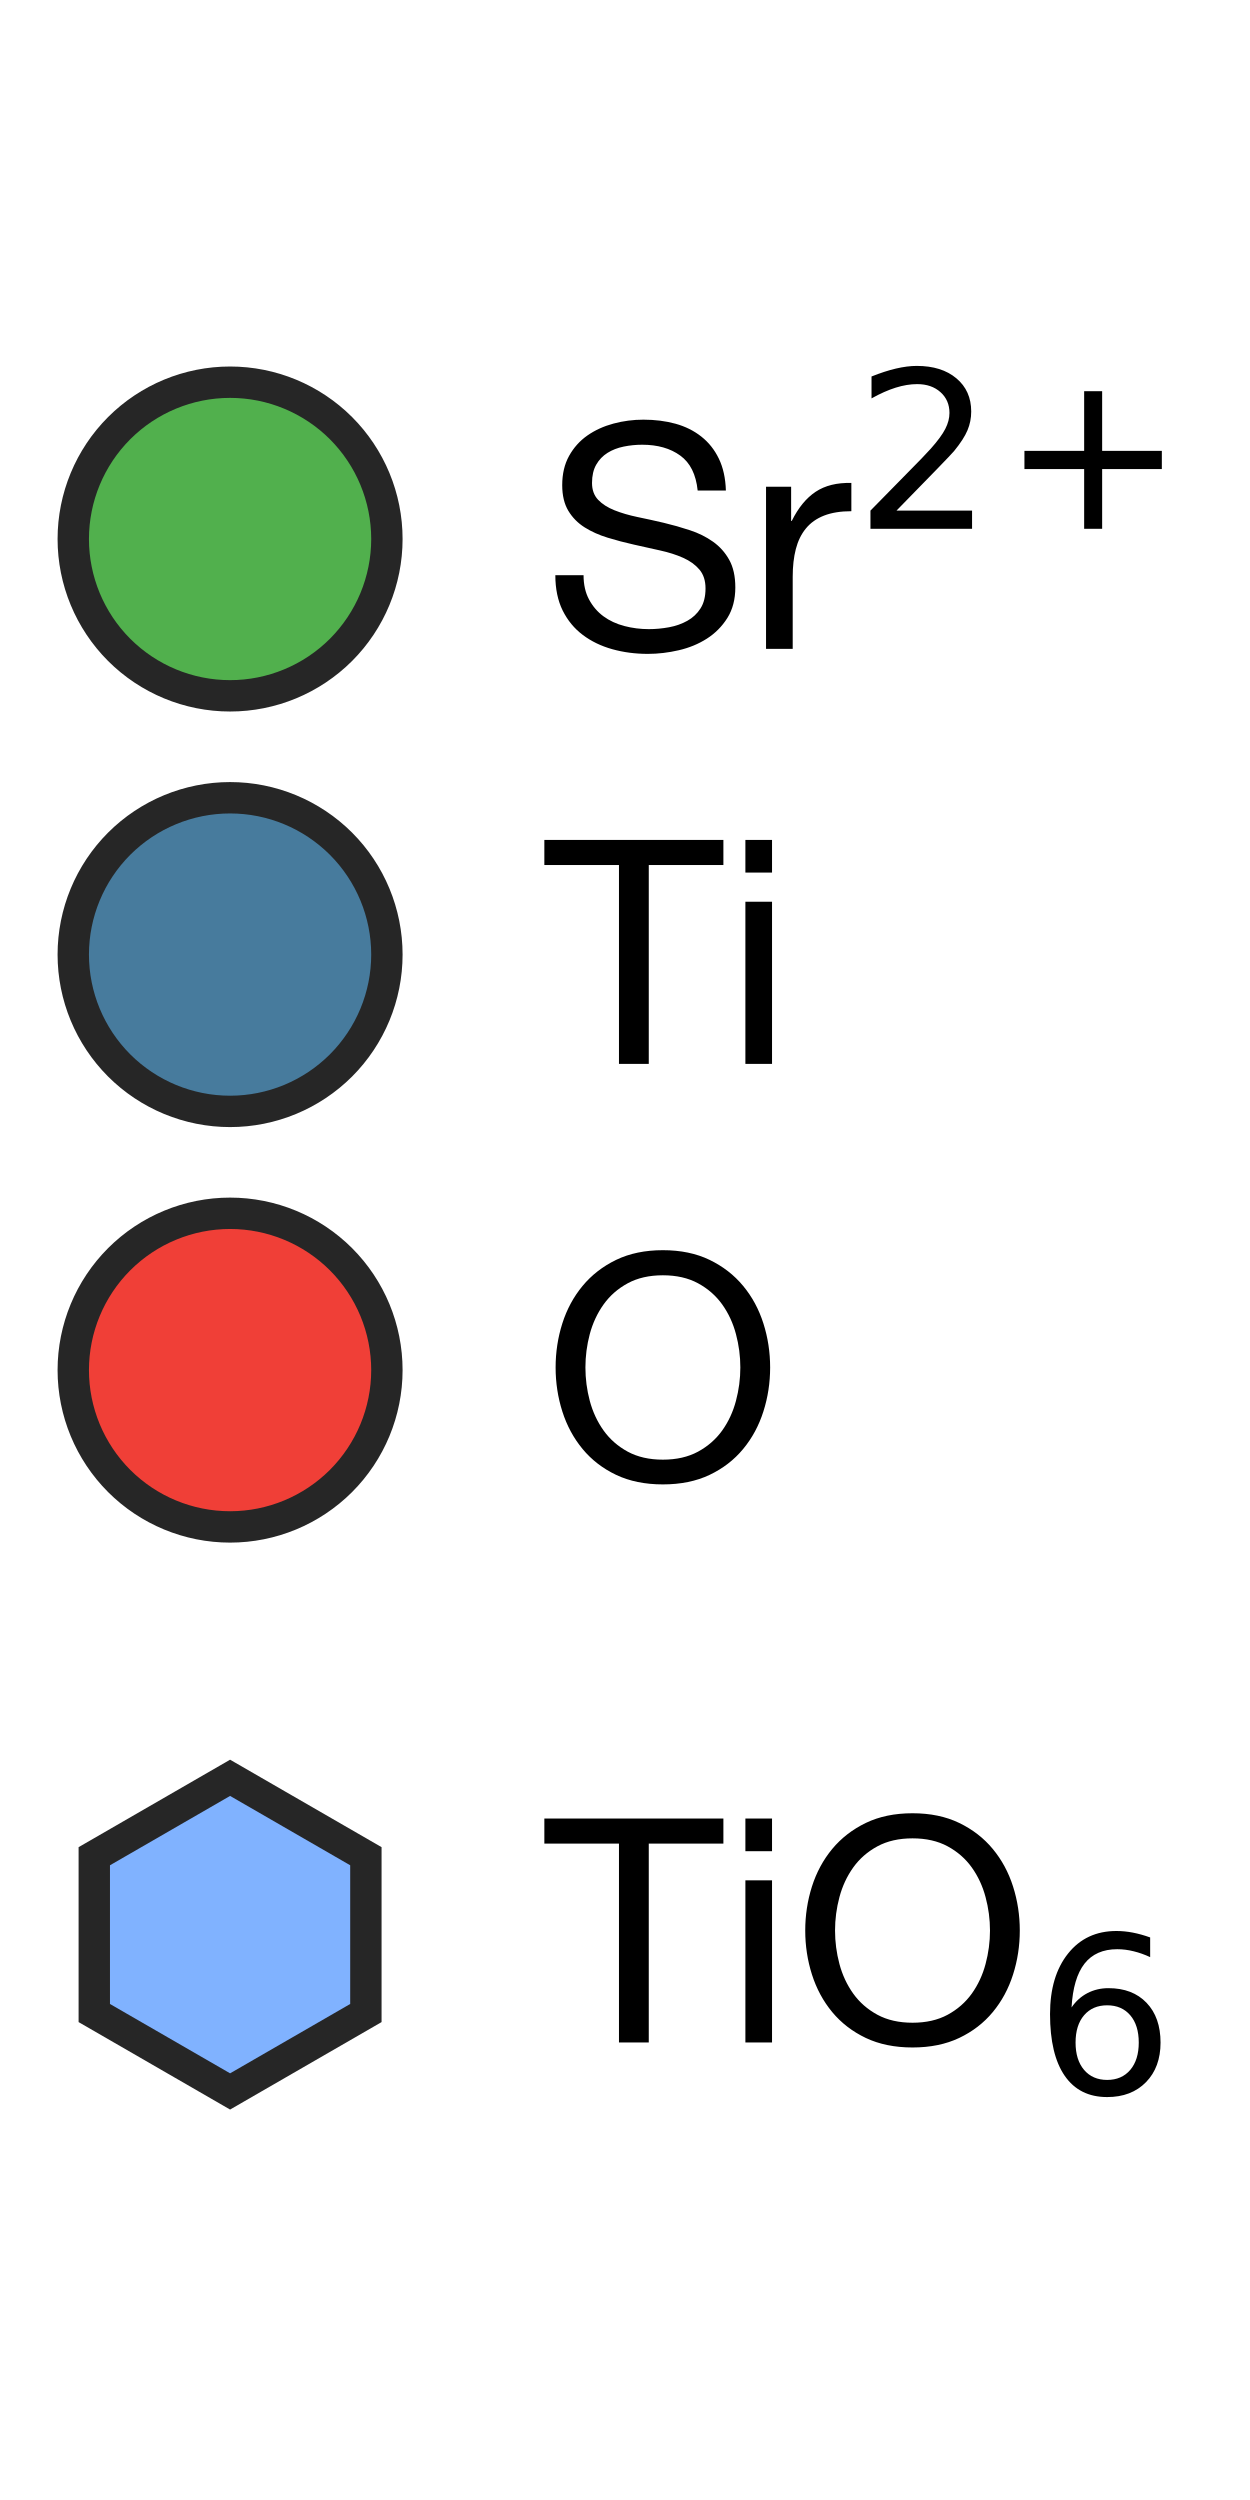
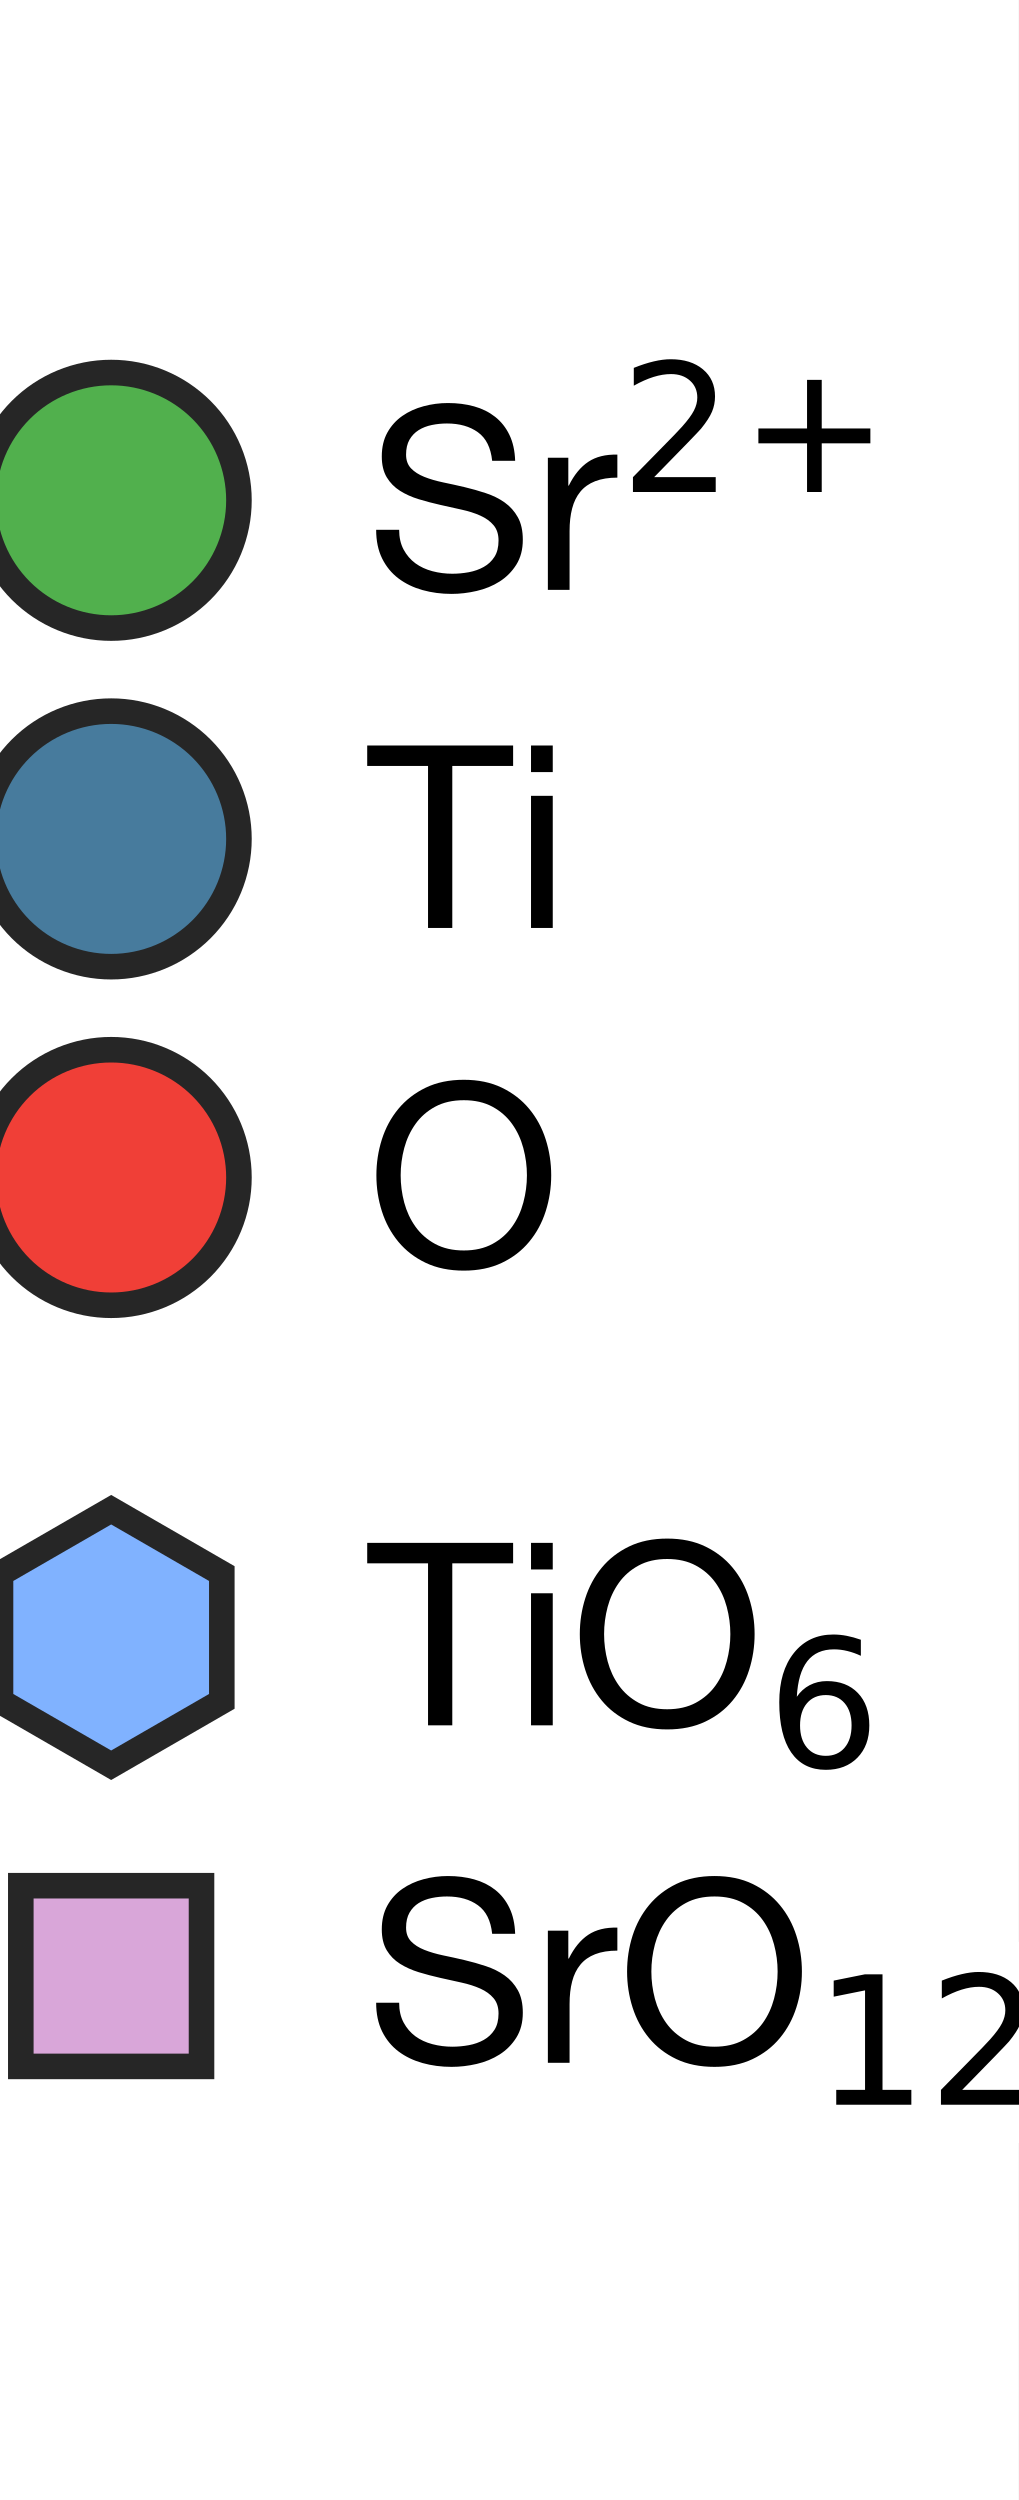
- <svg xmlns="http://www.w3.org/2000/svg" xmlns:xlink="http://www.w3.org/1999/xlink" width="39.6pt" height="79.2pt" viewBox="0 0 39.6 79.2" version="1.1">
+ <svg xmlns="http://www.w3.org/2000/svg" xmlns:xlink="http://www.w3.org/1999/xlink" width="39.6pt" height="97.2pt" viewBox="0 0 39.6 97.2" version="1.1">
  <defs>
    <style type="text/css">*{stroke-linejoin: round; stroke-linecap: butt}</style>
  </defs>
  <g id="figure_1">
    <g id="patch_1">
-       <path d="M 0 79.2  L 39.6 79.2  L 39.6 0  L 0 0  z " style="fill: #ffffff" />
+       <path d="M 0 97.2  L 39.6 97.2  L 39.6 0  L 0 0  z " style="fill: #ffffff" />
    </g>
    <g id="axes_1">
      <g id="line2d_1">
        <defs>
-           <path id="m81057613d3" d="M 0 4.968  C 1.317 4.968 2.581 4.444 3.513 3.513  C 4.444 2.581 4.968 1.317 4.968 0  C 4.968 -1.317 4.444 -2.581 3.513 -3.513  C 2.581 -4.444 1.317 -4.968 0 -4.968  C -1.317 -4.968 -2.581 -4.444 -3.513 -3.513  C -4.444 -2.581 -4.968 -1.317 -4.968 0  C -4.968 1.317 -4.444 2.581 -3.513 3.513  C -2.581 4.444 -1.317 4.968 0 4.968  z " style="stroke: #262626; stroke-width: 0.994" />
+           <path id="m74c75279e4" d="M 0 4.968  C 1.317 4.968 2.581 4.444 3.513 3.513  C 4.444 2.581 4.968 1.317 4.968 0  C 4.968 -1.317 4.444 -2.581 3.513 -3.513  C 2.581 -4.444 1.317 -4.968 0 -4.968  C -1.317 -4.968 -2.581 -4.444 -3.513 -3.513  C -4.444 -2.581 -4.968 -1.317 -4.968 0  C -4.968 1.317 -4.444 2.581 -3.513 3.513  C -2.581 4.444 -1.317 4.968 0 4.968  z " style="stroke: #262626; stroke-width: 0.994" />
        </defs>
-         <g clip-path="url(#p5e85ec5fa3)">
-           <use xlink:href="#m81057613d3" x="7.289" y="17.076" style="fill: #51b04d; stroke: #262626; stroke-width: 0.994" />
+         <g clip-path="url(#pd446bebdef)">
+           <use xlink:href="#m74c75279e4" x="4.322" y="19.452" style="fill: #51b04d; stroke: #262626; stroke-width: 0.994" />
        </g>
      </g>
      <g id="line2d_2">
        <defs>
-           <path id="m9b42daa229" d="M 0 4.968  C 1.317 4.968 2.581 4.444 3.513 3.513  C 4.444 2.581 4.968 1.317 4.968 0  C 4.968 -1.317 4.444 -2.581 3.513 -3.513  C 2.581 -4.444 1.317 -4.968 0 -4.968  C -1.317 -4.968 -2.581 -4.444 -3.513 -3.513  C -4.444 -2.581 -4.968 -1.317 -4.968 0  C -4.968 1.317 -4.444 2.581 -3.513 3.513  C -2.581 4.444 -1.317 4.968 0 4.968  z " style="stroke: #262626; stroke-width: 0.994" />
+           <path id="m1bd555c861" d="M 0 4.968  C 1.317 4.968 2.581 4.444 3.513 3.513  C 4.444 2.581 4.968 1.317 4.968 0  C 4.968 -1.317 4.444 -2.581 3.513 -3.513  C 2.581 -4.444 1.317 -4.968 0 -4.968  C -1.317 -4.968 -2.581 -4.444 -3.513 -3.513  C -4.444 -2.581 -4.968 -1.317 -4.968 0  C -4.968 1.317 -4.444 2.581 -3.513 3.513  C -2.581 4.444 -1.317 4.968 0 4.968  z " style="stroke: #262626; stroke-width: 0.994" />
        </defs>
-         <g clip-path="url(#p5e85ec5fa3)">
-           <use xlink:href="#m9b42daa229" x="7.289" y="30.241" style="fill: #477b9d; stroke: #262626; stroke-width: 0.994" />
+         <g clip-path="url(#pd446bebdef)">
+           <use xlink:href="#m1bd555c861" x="4.322" y="32.617" style="fill: #477b9d; stroke: #262626; stroke-width: 0.994" />
        </g>
      </g>
      <g id="line2d_3">
        <defs>
-           <path id="m86a877e156" d="M 0 4.968  C 1.317 4.968 2.581 4.444 3.513 3.513  C 4.444 2.581 4.968 1.317 4.968 0  C 4.968 -1.317 4.444 -2.581 3.513 -3.513  C 2.581 -4.444 1.317 -4.968 0 -4.968  C -1.317 -4.968 -2.581 -4.444 -3.513 -3.513  C -4.444 -2.581 -4.968 -1.317 -4.968 0  C -4.968 1.317 -4.444 2.581 -3.513 3.513  C -2.581 4.444 -1.317 4.968 0 4.968  z " style="stroke: #262626; stroke-width: 0.994" />
+           <path id="m97484f0b4e" d="M 0 4.968  C 1.317 4.968 2.581 4.444 3.513 3.513  C 4.444 2.581 4.968 1.317 4.968 0  C 4.968 -1.317 4.444 -2.581 3.513 -3.513  C 2.581 -4.444 1.317 -4.968 0 -4.968  C -1.317 -4.968 -2.581 -4.444 -3.513 -3.513  C -4.444 -2.581 -4.968 -1.317 -4.968 0  C -4.968 1.317 -4.444 2.581 -3.513 3.513  C -2.581 4.444 -1.317 4.968 0 4.968  z " style="stroke: #262626; stroke-width: 0.994" />
        </defs>
-         <g clip-path="url(#p5e85ec5fa3)">
-           <use xlink:href="#m86a877e156" x="7.289" y="43.405" style="fill: #f03f37; stroke: #262626; stroke-width: 0.994" />
+         <g clip-path="url(#pd446bebdef)">
+           <use xlink:href="#m97484f0b4e" x="4.322" y="45.781" style="fill: #f03f37; stroke: #262626; stroke-width: 0.994" />
        </g>
      </g>
      <g id="line2d_4">
        <defs>
-           <path id="m5a70249651" d="M 0 -4.968  L -4.302 -2.484  L -4.302 2.484  L -0 4.968  L 4.302 2.484  L 4.302 -2.484  z " style="stroke: #262626; stroke-width: 0.994; stroke-linejoin: miter" />
+           <path id="m26d2cd0371" d="M 0 -4.968  L -4.302 -2.484  L -4.302 2.484  L -0 4.968  L 4.302 2.484  L 4.302 -2.484  z " style="stroke: #262626; stroke-width: 0.994; stroke-linejoin: miter" />
        </defs>
-         <g clip-path="url(#p5e85ec5fa3)">
-           <use xlink:href="#m5a70249651" x="7.289" y="61.289" style="fill: #80b2ff; stroke: #262626; stroke-width: 0.994; stroke-linejoin: miter" />
+         <g clip-path="url(#pd446bebdef)">
+           <use xlink:href="#m26d2cd0371" x="4.322" y="63.665" style="fill: #80b2ff; stroke: #262626; stroke-width: 0.994; stroke-linejoin: miter" />
+         </g>
+       </g>
+       <g id="line2d_5">
+         <defs>
+           <path id="m7a9bf28fc0" d="M -3.513 -3.513  L -3.513 3.513  L 3.513 3.513  L 3.513 -3.513  z " style="stroke: #262626; stroke-width: 0.994; stroke-linejoin: miter" />
+         </defs>
+         <g clip-path="url(#pd446bebdef)">
+           <use xlink:href="#m7a9bf28fc0" x="4.322" y="76.829" style="fill: #d9a6d9; stroke: #262626; stroke-width: 0.994; stroke-linejoin: miter" />
        </g>
      </g>
      <g id="text_1">
-         <path d="M 22.102 15.539  L 22.996 15.539  Q 22.978 14.953 22.773 14.53  Q 22.57 14.108 22.217 13.83  Q 21.865 13.552 21.398 13.423  Q 20.93 13.295 20.384 13.295  Q 19.898 13.295 19.435 13.419  Q 18.973 13.543 18.609 13.796  Q 18.248 14.049 18.029 14.442  Q 17.811 14.835 17.811 15.37  Q 17.811 15.858 18.004 16.181  Q 18.198 16.503 18.521 16.707  Q 18.844 16.91 19.251 17.034  Q 19.659 17.159 20.081 17.253  Q 20.503 17.348 20.91 17.438  Q 21.318 17.527 21.641 17.671  Q 21.964 17.815 22.157 18.043  Q 22.351 18.272 22.351 18.64  Q 22.351 19.026 22.192 19.275  Q 22.034 19.523 21.775 19.667  Q 21.517 19.812 21.194 19.872  Q 20.871 19.931 20.553 19.931  Q 20.156 19.931 19.778 19.832  Q 19.401 19.733 19.117 19.524  Q 18.834 19.315 18.661 18.992  Q 18.487 18.669 18.487 18.222  L 17.593 18.222  Q 17.593 18.868 17.825 19.34  Q 18.06 19.812 18.462 20.114  Q 18.864 20.417 19.395 20.566  Q 19.927 20.715 20.523 20.715  Q 21.009 20.715 21.502 20.6  Q 21.994 20.487 22.391 20.234  Q 22.788 19.981 23.042 19.579  Q 23.295 19.175 23.295 18.61  Q 23.295 18.082 23.101 17.735  Q 22.908 17.387 22.585 17.159  Q 22.262 16.93 21.854 16.797  Q 21.447 16.662 21.025 16.562  Q 20.603 16.463 20.194 16.379  Q 19.788 16.294 19.465 16.165  Q 19.142 16.036 18.948 15.833  Q 18.755 15.629 18.755 15.3  Q 18.755 14.953 18.889 14.72  Q 19.022 14.487 19.246 14.347  Q 19.469 14.207 19.758 14.148  Q 20.047 14.089 20.345 14.089  Q 21.079 14.089 21.551 14.433  Q 22.023 14.774 22.102 15.539  z M 24.268 15.42  L 24.268 20.557  L 25.113 20.557  L 25.113 18.272  Q 25.113 17.775 25.212 17.393  Q 25.311 17.01 25.53 16.743  Q 25.749 16.474 26.106 16.334  Q 26.465 16.195 26.971 16.195  L 26.971 15.3  Q 26.286 15.282 25.839 15.58  Q 25.392 15.878 25.083 16.503  L 25.063 16.503  L 25.063 15.42  L 24.268 15.42  z M 28.401 16.176  L 30.795 16.176  L 30.795 16.753  L 27.576 16.753  L 27.576 16.176  Q 27.966 15.772 28.64 15.092  Q 29.315 14.411 29.488 14.213  Q 29.817 13.843 29.947 13.587  Q 30.079 13.33 30.079 13.083  Q 30.079 12.678 29.795 12.424  Q 29.511 12.169 29.056 12.169  Q 28.733 12.169 28.375 12.281  Q 28.017 12.393 27.61 12.621  L 27.61 11.927  Q 28.024 11.761 28.383 11.676  Q 28.744 11.592 29.043 11.592  Q 29.831 11.592 30.299 11.986  Q 30.768 12.379 30.768 13.038  Q 30.768 13.351 30.65 13.631  Q 30.534 13.911 30.224 14.291  Q 30.14 14.39 29.684 14.86  Q 29.23 15.331 28.401 16.176  z M 34.916 12.393  L 34.916 14.284  L 36.807 14.284  L 36.807 14.861  L 34.916 14.861  L 34.916 16.753  L 34.346 16.753  L 34.346 14.861  L 32.454 14.861  L 32.454 14.284  L 34.346 14.284  L 34.346 12.393  L 34.916 12.393  z " style="stroke: #ffffff; stroke-width: 2.981" />
-         <path d="M 22.102 15.539  L 22.996 15.539  Q 22.978 14.953 22.773 14.53  Q 22.57 14.108 22.217 13.83  Q 21.865 13.552 21.398 13.423  Q 20.93 13.295 20.384 13.295  Q 19.898 13.295 19.435 13.419  Q 18.973 13.543 18.609 13.796  Q 18.248 14.049 18.029 14.442  Q 17.811 14.835 17.811 15.37  Q 17.811 15.858 18.004 16.181  Q 18.198 16.503 18.521 16.707  Q 18.844 16.91 19.251 17.034  Q 19.659 17.159 20.081 17.253  Q 20.503 17.348 20.91 17.438  Q 21.318 17.527 21.641 17.671  Q 21.964 17.815 22.157 18.043  Q 22.351 18.272 22.351 18.64  Q 22.351 19.026 22.192 19.275  Q 22.034 19.523 21.775 19.667  Q 21.517 19.812 21.194 19.872  Q 20.871 19.931 20.553 19.931  Q 20.156 19.931 19.778 19.832  Q 19.401 19.733 19.117 19.524  Q 18.834 19.315 18.661 18.992  Q 18.487 18.669 18.487 18.222  L 17.593 18.222  Q 17.593 18.868 17.825 19.34  Q 18.06 19.812 18.462 20.114  Q 18.864 20.417 19.395 20.566  Q 19.927 20.715 20.523 20.715  Q 21.009 20.715 21.502 20.6  Q 21.994 20.487 22.391 20.234  Q 22.788 19.981 23.042 19.579  Q 23.295 19.175 23.295 18.61  Q 23.295 18.082 23.101 17.735  Q 22.908 17.387 22.585 17.159  Q 22.262 16.93 21.854 16.797  Q 21.447 16.662 21.025 16.562  Q 20.603 16.463 20.194 16.379  Q 19.788 16.294 19.465 16.165  Q 19.142 16.036 18.948 15.833  Q 18.755 15.629 18.755 15.3  Q 18.755 14.953 18.889 14.72  Q 19.022 14.487 19.246 14.347  Q 19.469 14.207 19.758 14.148  Q 20.047 14.089 20.345 14.089  Q 21.079 14.089 21.551 14.433  Q 22.023 14.774 22.102 15.539  z M 24.268 15.42  L 24.268 20.557  L 25.113 20.557  L 25.113 18.272  Q 25.113 17.775 25.212 17.393  Q 25.311 17.01 25.53 16.743  Q 25.749 16.474 26.106 16.334  Q 26.465 16.195 26.971 16.195  L 26.971 15.3  Q 26.286 15.282 25.839 15.58  Q 25.392 15.878 25.083 16.503  L 25.063 16.503  L 25.063 15.42  L 24.268 15.42  z M 28.401 16.176  L 30.795 16.176  L 30.795 16.753  L 27.576 16.753  L 27.576 16.176  Q 27.966 15.772 28.64 15.092  Q 29.315 14.411 29.488 14.213  Q 29.817 13.843 29.947 13.587  Q 30.079 13.33 30.079 13.083  Q 30.079 12.678 29.795 12.424  Q 29.511 12.169 29.056 12.169  Q 28.733 12.169 28.375 12.281  Q 28.017 12.393 27.61 12.621  L 27.61 11.927  Q 28.024 11.761 28.383 11.676  Q 28.744 11.592 29.043 11.592  Q 29.831 11.592 30.299 11.986  Q 30.768 12.379 30.768 13.038  Q 30.768 13.351 30.65 13.631  Q 30.534 13.911 30.224 14.291  Q 30.14 14.39 29.684 14.86  Q 29.23 15.331 28.401 16.176  z M 34.916 12.393  L 34.916 14.284  L 36.807 14.284  L 36.807 14.861  L 34.916 14.861  L 34.916 16.753  L 34.346 16.753  L 34.346 14.861  L 32.454 14.861  L 32.454 14.284  L 34.346 14.284  L 34.346 12.393  L 34.916 12.393  z " />
+         <path d="M 19.135 17.915  L 20.029 17.915  Q 20.01 17.328 19.805 16.906  Q 19.602 16.484 19.25 16.206  Q 18.897 15.928 18.43 15.799  Q 17.963 15.67 17.416 15.67  Q 16.93 15.67 16.468 15.795  Q 16.005 15.919 15.642 16.172  Q 15.28 16.425 15.061 16.818  Q 14.844 17.21 14.844 17.746  Q 14.844 18.233 15.036 18.556  Q 15.23 18.879 15.553 19.083  Q 15.876 19.286 16.283 19.41  Q 16.691 19.534 17.114 19.629  Q 17.536 19.724 17.943 19.814  Q 18.351 19.902 18.674 20.047  Q 18.997 20.191 19.189 20.419  Q 19.383 20.647 19.383 21.015  Q 19.383 21.402 19.225 21.65  Q 19.066 21.899 18.807 22.043  Q 18.55 22.187 18.227 22.248  Q 17.904 22.307 17.585 22.307  Q 17.188 22.307 16.811 22.208  Q 16.434 22.108 16.149 21.9  Q 15.867 21.691 15.693 21.368  Q 15.519 21.045 15.519 20.598  L 14.625 20.598  Q 14.625 21.244 14.858 21.715  Q 15.092 22.187 15.494 22.49  Q 15.896 22.793 16.427 22.942  Q 16.96 23.091 17.556 23.091  Q 18.042 23.091 18.534 22.976  Q 19.026 22.863 19.424 22.61  Q 19.821 22.357 20.074 21.955  Q 20.327 21.551 20.327 20.986  Q 20.327 20.458 20.133 20.11  Q 19.94 19.763 19.618 19.534  Q 19.295 19.306 18.886 19.173  Q 18.48 19.038 18.057 18.938  Q 17.635 18.839 17.227 18.755  Q 16.82 18.67 16.497 18.541  Q 16.174 18.412 15.98 18.209  Q 15.788 18.005 15.788 17.676  Q 15.788 17.328 15.921 17.095  Q 16.055 16.863 16.278 16.723  Q 16.502 16.583 16.791 16.524  Q 17.079 16.465 17.377 16.465  Q 18.112 16.465 18.584 16.808  Q 19.056 17.15 19.135 17.915  z M 21.301 17.796  L 21.301 22.933  L 22.145 22.933  L 22.145 20.647  Q 22.145 20.151 22.245 19.769  Q 22.344 19.385 22.563 19.118  Q 22.782 18.85 23.139 18.71  Q 23.497 18.57 24.003 18.57  L 24.003 17.676  Q 23.319 17.657 22.872 17.956  Q 22.425 18.254 22.116 18.879  L 22.096 18.879  L 22.096 17.796  L 21.301 17.796  z M 25.433 18.552  L 27.827 18.552  L 27.827 19.129  L 24.609 19.129  L 24.609 18.552  Q 24.999 18.148 25.672 17.468  Q 26.347 16.786 26.52 16.588  Q 26.849 16.219 26.98 15.963  Q 27.111 15.706 27.111 15.458  Q 27.111 15.054 26.828 14.8  Q 26.544 14.544 26.089 14.544  Q 25.766 14.544 25.407 14.656  Q 25.05 14.768 24.642 14.996  L 24.642 14.303  Q 25.056 14.137 25.416 14.052  Q 25.777 13.967 26.076 13.967  Q 26.863 13.967 27.332 14.362  Q 27.8 14.755 27.8 15.414  Q 27.8 15.727 27.683 16.007  Q 27.566 16.286 27.257 16.667  Q 27.172 16.766 26.717 17.236  Q 26.262 17.707 25.433 18.552  z M 31.949 14.768  L 31.949 16.66  L 33.84 16.66  L 33.84 17.237  L 31.949 17.237  L 31.949 19.129  L 31.378 19.129  L 31.378 17.237  L 29.486 17.237  L 29.486 16.66  L 31.378 16.66  L 31.378 14.768  L 31.949 14.768  z " style="stroke: #ffffff; stroke-width: 2.981" />
+         <path d="M 19.135 17.915  L 20.029 17.915  Q 20.01 17.328 19.805 16.906  Q 19.602 16.484 19.25 16.206  Q 18.897 15.928 18.43 15.799  Q 17.963 15.67 17.416 15.67  Q 16.93 15.67 16.468 15.795  Q 16.005 15.919 15.642 16.172  Q 15.28 16.425 15.061 16.818  Q 14.844 17.21 14.844 17.746  Q 14.844 18.233 15.036 18.556  Q 15.23 18.879 15.553 19.083  Q 15.876 19.286 16.283 19.41  Q 16.691 19.534 17.114 19.629  Q 17.536 19.724 17.943 19.814  Q 18.351 19.902 18.674 20.047  Q 18.997 20.191 19.189 20.419  Q 19.383 20.647 19.383 21.015  Q 19.383 21.402 19.225 21.65  Q 19.066 21.899 18.807 22.043  Q 18.55 22.187 18.227 22.248  Q 17.904 22.307 17.585 22.307  Q 17.188 22.307 16.811 22.208  Q 16.434 22.108 16.149 21.9  Q 15.867 21.691 15.693 21.368  Q 15.519 21.045 15.519 20.598  L 14.625 20.598  Q 14.625 21.244 14.858 21.715  Q 15.092 22.187 15.494 22.49  Q 15.896 22.793 16.427 22.942  Q 16.96 23.091 17.556 23.091  Q 18.042 23.091 18.534 22.976  Q 19.026 22.863 19.424 22.61  Q 19.821 22.357 20.074 21.955  Q 20.327 21.551 20.327 20.986  Q 20.327 20.458 20.133 20.11  Q 19.94 19.763 19.618 19.534  Q 19.295 19.306 18.886 19.173  Q 18.48 19.038 18.057 18.938  Q 17.635 18.839 17.227 18.755  Q 16.82 18.67 16.497 18.541  Q 16.174 18.412 15.98 18.209  Q 15.788 18.005 15.788 17.676  Q 15.788 17.328 15.921 17.095  Q 16.055 16.863 16.278 16.723  Q 16.502 16.583 16.791 16.524  Q 17.079 16.465 17.377 16.465  Q 18.112 16.465 18.584 16.808  Q 19.056 17.15 19.135 17.915  z M 21.301 17.796  L 21.301 22.933  L 22.145 22.933  L 22.145 20.647  Q 22.145 20.151 22.245 19.769  Q 22.344 19.385 22.563 19.118  Q 22.782 18.85 23.139 18.71  Q 23.497 18.57 24.003 18.57  L 24.003 17.676  Q 23.319 17.657 22.872 17.956  Q 22.425 18.254 22.116 18.879  L 22.096 18.879  L 22.096 17.796  L 21.301 17.796  z M 25.433 18.552  L 27.827 18.552  L 27.827 19.129  L 24.609 19.129  L 24.609 18.552  Q 24.999 18.148 25.672 17.468  Q 26.347 16.786 26.52 16.588  Q 26.849 16.219 26.98 15.963  Q 27.111 15.706 27.111 15.458  Q 27.111 15.054 26.828 14.8  Q 26.544 14.544 26.089 14.544  Q 25.766 14.544 25.407 14.656  Q 25.05 14.768 24.642 14.996  L 24.642 14.303  Q 25.056 14.137 25.416 14.052  Q 25.777 13.967 26.076 13.967  Q 26.863 13.967 27.332 14.362  Q 27.8 14.755 27.8 15.414  Q 27.8 15.727 27.683 16.007  Q 27.566 16.286 27.257 16.667  Q 27.172 16.766 26.717 17.236  Q 26.262 17.707 25.433 18.552  z M 31.949 14.768  L 31.949 16.66  L 33.84 16.66  L 33.84 17.237  L 31.949 17.237  L 31.949 19.129  L 31.378 19.129  L 31.378 17.237  L 29.486 17.237  L 29.486 16.66  L 31.378 16.66  L 31.378 14.768  L 31.949 14.768  z " />
      </g>
      <g id="text_2">
-         <path d="M 19.609 27.404  L 19.609 33.704  L 20.553 33.704  L 20.553 27.404  L 22.917 27.404  L 22.917 26.609  L 17.245 26.609  L 17.245 27.404  L 19.609 27.404  z M 24.458 27.643  L 24.458 26.609  L 23.614 26.609  L 23.614 27.643  L 24.458 27.643  z M 23.614 28.567  L 23.614 33.704  L 24.458 33.704  L 24.458 28.567  L 23.614 28.567  z " style="stroke: #ffffff; stroke-width: 2.981" />
-         <path d="M 19.609 27.404  L 19.609 33.704  L 20.553 33.704  L 20.553 27.404  L 22.917 27.404  L 22.917 26.609  L 17.245 26.609  L 17.245 27.404  L 19.609 27.404  z M 24.458 27.643  L 24.458 26.609  L 23.614 26.609  L 23.614 27.643  L 24.458 27.643  z M 23.614 28.567  L 23.614 33.704  L 24.458 33.704  L 24.458 28.567  L 23.614 28.567  z " />
+         <path d="M 16.642 29.78  L 16.642 36.079  L 17.585 36.079  L 17.585 29.78  L 19.95 29.78  L 19.95 28.985  L 14.277 28.985  L 14.277 29.78  L 16.642 29.78  z M 21.491 30.019  L 21.491 28.985  L 20.646 28.985  L 20.646 30.019  L 21.491 30.019  z M 20.646 30.942  L 20.646 36.079  L 21.491 36.079  L 21.491 30.942  L 20.646 30.942  z " style="stroke: #ffffff; stroke-width: 2.981" />
+         <path d="M 16.642 29.78  L 16.642 36.079  L 17.585 36.079  L 17.585 29.78  L 19.95 29.78  L 19.95 28.985  L 14.277 28.985  L 14.277 29.78  L 16.642 29.78  z M 21.491 30.019  L 21.491 28.985  L 20.646 28.985  L 20.646 30.019  L 21.491 30.019  z M 20.646 30.942  L 20.646 36.079  L 21.491 36.079  L 21.491 30.942  L 20.646 30.942  z " />
      </g>
      <g id="text_3">
-         <path d="M 18.546 43.321  Q 18.546 42.785 18.684 42.264  Q 18.824 41.742 19.122 41.324  Q 19.42 40.907 19.887 40.654  Q 20.354 40.401 21 40.401  Q 21.646 40.401 22.113 40.654  Q 22.58 40.907 22.879 41.324  Q 23.177 41.742 23.315 42.264  Q 23.454 42.785 23.454 43.321  Q 23.454 43.858 23.315 44.379  Q 23.177 44.901 22.879 45.319  Q 22.58 45.735 22.113 45.989  Q 21.646 46.242 21 46.242  Q 20.354 46.242 19.887 45.989  Q 19.42 45.735 19.122 45.319  Q 18.824 44.901 18.684 44.379  Q 18.546 43.858 18.546 43.321  z M 17.602 43.321  Q 17.602 44.046 17.815 44.716  Q 18.029 45.387 18.456 45.904  Q 18.884 46.421 19.519 46.724  Q 20.156 47.026 21 47.026  Q 21.845 47.026 22.48 46.724  Q 23.116 46.421 23.543 45.904  Q 23.971 45.387 24.184 44.716  Q 24.398 44.046 24.398 43.321  Q 24.398 42.596 24.184 41.925  Q 23.971 41.254 23.543 40.738  Q 23.116 40.221 22.48 39.913  Q 21.845 39.606 21 39.606  Q 20.156 39.606 19.519 39.913  Q 18.884 40.221 18.456 40.738  Q 18.029 41.254 17.815 41.925  Q 17.602 42.596 17.602 43.321  z " style="stroke: #ffffff; stroke-width: 2.981" />
-         <path d="M 18.546 43.321  Q 18.546 42.785 18.684 42.264  Q 18.824 41.742 19.122 41.324  Q 19.42 40.907 19.887 40.654  Q 20.354 40.401 21 40.401  Q 21.646 40.401 22.113 40.654  Q 22.58 40.907 22.879 41.324  Q 23.177 41.742 23.315 42.264  Q 23.454 42.785 23.454 43.321  Q 23.454 43.858 23.315 44.379  Q 23.177 44.901 22.879 45.319  Q 22.58 45.735 22.113 45.989  Q 21.646 46.242 21 46.242  Q 20.354 46.242 19.887 45.989  Q 19.42 45.735 19.122 45.319  Q 18.824 44.901 18.684 44.379  Q 18.546 43.858 18.546 43.321  z M 17.602 43.321  Q 17.602 44.046 17.815 44.716  Q 18.029 45.387 18.456 45.904  Q 18.884 46.421 19.519 46.724  Q 20.156 47.026 21 47.026  Q 21.845 47.026 22.48 46.724  Q 23.116 46.421 23.543 45.904  Q 23.971 45.387 24.184 44.716  Q 24.398 44.046 24.398 43.321  Q 24.398 42.596 24.184 41.925  Q 23.971 41.254 23.543 40.738  Q 23.116 40.221 22.48 39.913  Q 21.845 39.606 21 39.606  Q 20.156 39.606 19.519 39.913  Q 18.884 40.221 18.456 40.738  Q 18.029 41.254 17.815 41.925  Q 17.602 42.596 17.602 43.321  z " />
+         <path d="M 15.578 45.696  Q 15.578 45.161 15.716 44.639  Q 15.856 44.118 16.154 43.7  Q 16.452 43.282 16.919 43.029  Q 17.387 42.776 18.033 42.776  Q 18.678 42.776 19.146 43.029  Q 19.613 43.282 19.911 43.7  Q 20.209 44.118 20.347 44.639  Q 20.487 45.161 20.487 45.696  Q 20.487 46.234 20.347 46.755  Q 20.209 47.277 19.911 47.694  Q 19.613 48.111 19.146 48.365  Q 18.678 48.618 18.033 48.618  Q 17.387 48.618 16.919 48.365  Q 16.452 48.111 16.154 47.694  Q 15.856 47.277 15.716 46.755  Q 15.578 46.234 15.578 45.696  z M 14.634 45.696  Q 14.634 46.421 14.847 47.092  Q 15.061 47.763 15.488 48.28  Q 15.917 48.797 16.552 49.099  Q 17.188 49.402 18.033 49.402  Q 18.877 49.402 19.512 49.099  Q 20.148 48.797 20.575 48.28  Q 21.004 47.763 21.217 47.092  Q 21.431 46.421 21.431 45.696  Q 21.431 44.972 21.217 44.301  Q 21.004 43.63 20.575 43.113  Q 20.148 42.596 19.512 42.289  Q 18.877 41.982 18.033 41.982  Q 17.188 41.982 16.552 42.289  Q 15.917 42.596 15.488 43.113  Q 15.061 43.63 14.847 44.301  Q 14.634 44.972 14.634 45.696  z " style="stroke: #ffffff; stroke-width: 2.981" />
+         <path d="M 15.578 45.696  Q 15.578 45.161 15.716 44.639  Q 15.856 44.118 16.154 43.7  Q 16.452 43.282 16.919 43.029  Q 17.387 42.776 18.033 42.776  Q 18.678 42.776 19.146 43.029  Q 19.613 43.282 19.911 43.7  Q 20.209 44.118 20.347 44.639  Q 20.487 45.161 20.487 45.696  Q 20.487 46.234 20.347 46.755  Q 20.209 47.277 19.911 47.694  Q 19.613 48.111 19.146 48.365  Q 18.678 48.618 18.033 48.618  Q 17.387 48.618 16.919 48.365  Q 16.452 48.111 16.154 47.694  Q 15.856 47.277 15.716 46.755  Q 15.578 46.234 15.578 45.696  z M 14.634 45.696  Q 14.634 46.421 14.847 47.092  Q 15.061 47.763 15.488 48.28  Q 15.917 48.797 16.552 49.099  Q 17.188 49.402 18.033 49.402  Q 18.877 49.402 19.512 49.099  Q 20.148 48.797 20.575 48.28  Q 21.004 47.763 21.217 47.092  Q 21.431 46.421 21.431 45.696  Q 21.431 44.972 21.217 44.301  Q 21.004 43.63 20.575 43.113  Q 20.148 42.596 19.512 42.289  Q 18.877 41.982 18.033 41.982  Q 17.188 41.982 16.552 42.289  Q 15.917 42.596 15.488 43.113  Q 15.061 43.63 14.847 44.301  Q 14.634 44.972 14.634 45.696  z " />
      </g>
      <g id="text_4">
-         <path d="M 19.609 58.406  L 19.609 64.706  L 20.553 64.706  L 20.553 58.406  L 22.917 58.406  L 22.917 57.612  L 17.245 57.612  L 17.245 58.406  L 19.609 58.406  z M 24.458 58.645  L 24.458 57.612  L 23.614 57.612  L 23.614 58.645  L 24.458 58.645  z M 23.614 59.569  L 23.614 64.706  L 24.458 64.706  L 24.458 59.569  L 23.614 59.569  z M 26.454 61.159  Q 26.454 60.623 26.593 60.102  Q 26.732 59.58 27.03 59.162  Q 27.328 58.745 27.796 58.492  Q 28.263 58.239 28.909 58.239  Q 29.555 58.239 30.022 58.492  Q 30.489 58.745 30.787 59.162  Q 31.085 59.58 31.223 60.102  Q 31.363 60.623 31.363 61.159  Q 31.363 61.696 31.223 62.218  Q 31.085 62.739 30.787 63.157  Q 30.489 63.573 30.022 63.827  Q 29.555 64.08 28.909 64.08  Q 28.263 64.08 27.796 63.827  Q 27.328 63.573 27.03 63.157  Q 26.732 62.739 26.593 62.218  Q 26.454 61.696 26.454 61.159  z M 25.51 61.159  Q 25.51 61.884 25.723 62.554  Q 25.937 63.225 26.364 63.742  Q 26.793 64.259 27.428 64.562  Q 28.064 64.864 28.909 64.864  Q 29.753 64.864 30.388 64.562  Q 31.025 64.259 31.452 63.742  Q 31.88 63.225 32.093 62.554  Q 32.307 61.884 32.307 61.159  Q 32.307 60.434 32.093 59.763  Q 31.88 59.093 31.452 58.576  Q 31.025 58.059 30.388 57.751  Q 29.753 57.444 28.909 57.444  Q 28.064 57.444 27.428 57.751  Q 26.793 58.059 26.364 58.576  Q 25.937 59.093 25.723 59.763  Q 25.51 60.434 25.51 61.159  z M 35.075 63.528  Q 34.614 63.528 34.343 63.844  Q 34.074 64.159 34.074 64.709  Q 34.074 65.256 34.343 65.574  Q 34.614 65.892 35.075 65.892  Q 35.537 65.892 35.807 65.574  Q 36.076 65.256 36.076 64.709  Q 36.076 64.159 35.807 63.844  Q 35.537 63.528 35.075 63.528  z M 36.437 61.378  L 36.437 62.002  Q 36.178 61.881 35.915 61.817  Q 35.653 61.751 35.394 61.751  Q 34.715 61.751 34.356 62.21  Q 33.999 62.669 33.947 63.596  Q 34.147 63.3 34.45 63.142  Q 34.753 62.985 35.116 62.985  Q 35.88 62.985 36.323 63.449  Q 36.766 63.912 36.766 64.709  Q 36.766 65.491 36.305 65.963  Q 35.843 66.435 35.075 66.435  Q 34.195 66.435 33.73 65.761  Q 33.265 65.086 33.265 63.806  Q 33.265 62.604 33.836 61.889  Q 34.406 61.174 35.367 61.174  Q 35.625 61.174 35.888 61.225  Q 36.151 61.276 36.437 61.378  z " style="stroke: #ffffff; stroke-width: 2.981" />
-         <path d="M 19.609 58.406  L 19.609 64.706  L 20.553 64.706  L 20.553 58.406  L 22.917 58.406  L 22.917 57.612  L 17.245 57.612  L 17.245 58.406  L 19.609 58.406  z M 24.458 58.645  L 24.458 57.612  L 23.614 57.612  L 23.614 58.645  L 24.458 58.645  z M 23.614 59.569  L 23.614 64.706  L 24.458 64.706  L 24.458 59.569  L 23.614 59.569  z M 26.454 61.159  Q 26.454 60.623 26.593 60.102  Q 26.732 59.58 27.03 59.162  Q 27.328 58.745 27.796 58.492  Q 28.263 58.239 28.909 58.239  Q 29.555 58.239 30.022 58.492  Q 30.489 58.745 30.787 59.162  Q 31.085 59.58 31.223 60.102  Q 31.363 60.623 31.363 61.159  Q 31.363 61.696 31.223 62.218  Q 31.085 62.739 30.787 63.157  Q 30.489 63.573 30.022 63.827  Q 29.555 64.08 28.909 64.08  Q 28.263 64.08 27.796 63.827  Q 27.328 63.573 27.03 63.157  Q 26.732 62.739 26.593 62.218  Q 26.454 61.696 26.454 61.159  z M 25.51 61.159  Q 25.51 61.884 25.723 62.554  Q 25.937 63.225 26.364 63.742  Q 26.793 64.259 27.428 64.562  Q 28.064 64.864 28.909 64.864  Q 29.753 64.864 30.388 64.562  Q 31.025 64.259 31.452 63.742  Q 31.88 63.225 32.093 62.554  Q 32.307 61.884 32.307 61.159  Q 32.307 60.434 32.093 59.763  Q 31.88 59.093 31.452 58.576  Q 31.025 58.059 30.388 57.751  Q 29.753 57.444 28.909 57.444  Q 28.064 57.444 27.428 57.751  Q 26.793 58.059 26.364 58.576  Q 25.937 59.093 25.723 59.763  Q 25.51 60.434 25.51 61.159  z M 35.075 63.528  Q 34.614 63.528 34.343 63.844  Q 34.074 64.159 34.074 64.709  Q 34.074 65.256 34.343 65.574  Q 34.614 65.892 35.075 65.892  Q 35.537 65.892 35.807 65.574  Q 36.076 65.256 36.076 64.709  Q 36.076 64.159 35.807 63.844  Q 35.537 63.528 35.075 63.528  z M 36.437 61.378  L 36.437 62.002  Q 36.178 61.881 35.915 61.817  Q 35.653 61.751 35.394 61.751  Q 34.715 61.751 34.356 62.21  Q 33.999 62.669 33.947 63.596  Q 34.147 63.3 34.45 63.142  Q 34.753 62.985 35.116 62.985  Q 35.88 62.985 36.323 63.449  Q 36.766 63.912 36.766 64.709  Q 36.766 65.491 36.305 65.963  Q 35.843 66.435 35.075 66.435  Q 34.195 66.435 33.73 65.761  Q 33.265 65.086 33.265 63.806  Q 33.265 62.604 33.836 61.889  Q 34.406 61.174 35.367 61.174  Q 35.625 61.174 35.888 61.225  Q 36.151 61.276 36.437 61.378  z " />
+         <path d="M 16.642 60.782  L 16.642 67.082  L 17.585 67.082  L 17.585 60.782  L 19.95 60.782  L 19.95 59.987  L 14.277 59.987  L 14.277 60.782  L 16.642 60.782  z M 21.491 61.021  L 21.491 59.987  L 20.646 59.987  L 20.646 61.021  L 21.491 61.021  z M 20.646 61.945  L 20.646 67.082  L 21.491 67.082  L 21.491 61.945  L 20.646 61.945  z M 23.487 63.535  Q 23.487 62.999 23.625 62.477  Q 23.765 61.956 24.063 61.538  Q 24.361 61.121 24.828 60.868  Q 25.295 60.614 25.941 60.614  Q 26.587 60.614 27.054 60.868  Q 27.522 61.121 27.82 61.538  Q 28.118 61.956 28.256 62.477  Q 28.396 62.999 28.396 63.535  Q 28.396 64.072 28.256 64.593  Q 28.118 65.115 27.82 65.533  Q 27.522 65.949 27.054 66.203  Q 26.587 66.456 25.941 66.456  Q 25.295 66.456 24.828 66.203  Q 24.361 65.949 24.063 65.533  Q 23.765 65.115 23.625 64.593  Q 23.487 64.072 23.487 63.535  z M 22.543 63.535  Q 22.543 64.26 22.756 64.93  Q 22.97 65.601 23.397 66.118  Q 23.825 66.635 24.46 66.937  Q 25.097 67.24 25.941 67.24  Q 26.786 67.24 27.421 66.937  Q 28.057 66.635 28.484 66.118  Q 28.913 65.601 29.125 64.93  Q 29.339 64.26 29.339 63.535  Q 29.339 62.81 29.125 62.139  Q 28.913 61.468 28.484 60.951  Q 28.057 60.434 27.421 60.127  Q 26.786 59.82 25.941 59.82  Q 25.097 59.82 24.46 60.127  Q 23.825 60.434 23.397 60.951  Q 22.97 61.468 22.756 62.139  Q 22.543 62.81 22.543 63.535  z M 32.108 65.904  Q 31.646 65.904 31.376 66.22  Q 31.106 66.535 31.106 67.085  Q 31.106 67.632 31.376 67.95  Q 31.646 68.267 32.108 68.267  Q 32.57 68.267 32.839 67.95  Q 33.109 67.632 33.109 67.085  Q 33.109 66.535 32.839 66.22  Q 32.57 65.904 32.108 65.904  z M 33.47 63.753  L 33.47 64.378  Q 33.211 64.256 32.948 64.192  Q 32.685 64.127 32.426 64.127  Q 31.747 64.127 31.389 64.586  Q 31.031 65.044 30.98 65.971  Q 31.18 65.676 31.482 65.518  Q 31.785 65.361 32.148 65.361  Q 32.912 65.361 33.355 65.825  Q 33.799 66.287 33.799 67.085  Q 33.799 67.866 33.337 68.339  Q 32.875 68.811 32.108 68.811  Q 31.228 68.811 30.763 68.137  Q 30.298 67.462 30.298 66.182  Q 30.298 64.98 30.868 64.265  Q 31.439 63.55 32.399 63.55  Q 32.658 63.55 32.921 63.601  Q 33.184 63.652 33.47 63.753  z " style="stroke: #ffffff; stroke-width: 2.981" />
+         <path d="M 16.642 60.782  L 16.642 67.082  L 17.585 67.082  L 17.585 60.782  L 19.95 60.782  L 19.95 59.987  L 14.277 59.987  L 14.277 60.782  L 16.642 60.782  z M 21.491 61.021  L 21.491 59.987  L 20.646 59.987  L 20.646 61.021  L 21.491 61.021  z M 20.646 61.945  L 20.646 67.082  L 21.491 67.082  L 21.491 61.945  L 20.646 61.945  z M 23.487 63.535  Q 23.487 62.999 23.625 62.477  Q 23.765 61.956 24.063 61.538  Q 24.361 61.121 24.828 60.868  Q 25.295 60.614 25.941 60.614  Q 26.587 60.614 27.054 60.868  Q 27.522 61.121 27.82 61.538  Q 28.118 61.956 28.256 62.477  Q 28.396 62.999 28.396 63.535  Q 28.396 64.072 28.256 64.593  Q 28.118 65.115 27.82 65.533  Q 27.522 65.949 27.054 66.203  Q 26.587 66.456 25.941 66.456  Q 25.295 66.456 24.828 66.203  Q 24.361 65.949 24.063 65.533  Q 23.765 65.115 23.625 64.593  Q 23.487 64.072 23.487 63.535  z M 22.543 63.535  Q 22.543 64.26 22.756 64.93  Q 22.97 65.601 23.397 66.118  Q 23.825 66.635 24.46 66.937  Q 25.097 67.24 25.941 67.24  Q 26.786 67.24 27.421 66.937  Q 28.057 66.635 28.484 66.118  Q 28.913 65.601 29.125 64.93  Q 29.339 64.26 29.339 63.535  Q 29.339 62.81 29.125 62.139  Q 28.913 61.468 28.484 60.951  Q 28.057 60.434 27.421 60.127  Q 26.786 59.82 25.941 59.82  Q 25.097 59.82 24.46 60.127  Q 23.825 60.434 23.397 60.951  Q 22.97 61.468 22.756 62.139  Q 22.543 62.81 22.543 63.535  z M 32.108 65.904  Q 31.646 65.904 31.376 66.22  Q 31.106 66.535 31.106 67.085  Q 31.106 67.632 31.376 67.95  Q 31.646 68.267 32.108 68.267  Q 32.57 68.267 32.839 67.95  Q 33.109 67.632 33.109 67.085  Q 33.109 66.535 32.839 66.22  Q 32.57 65.904 32.108 65.904  z M 33.47 63.753  L 33.47 64.378  Q 33.211 64.256 32.948 64.192  Q 32.685 64.127 32.426 64.127  Q 31.747 64.127 31.389 64.586  Q 31.031 65.044 30.98 65.971  Q 31.18 65.676 31.482 65.518  Q 31.785 65.361 32.148 65.361  Q 32.912 65.361 33.355 65.825  Q 33.799 66.287 33.799 67.085  Q 33.799 67.866 33.337 68.339  Q 32.875 68.811 32.108 68.811  Q 31.228 68.811 30.763 68.137  Q 30.298 67.462 30.298 66.182  Q 30.298 64.98 30.868 64.265  Q 31.439 63.55 32.399 63.55  Q 32.658 63.55 32.921 63.601  Q 33.184 63.652 33.47 63.753  z " />
+       </g>
+       <g id="text_5">
+         <path d="M 19.135 75.185  L 20.029 75.185  Q 20.01 74.598 19.805 74.176  Q 19.602 73.753 19.25 73.475  Q 18.897 73.198 18.43 73.069  Q 17.963 72.94 17.416 72.94  Q 16.93 72.94 16.468 73.064  Q 16.005 73.188 15.642 73.441  Q 15.28 73.694 15.061 74.087  Q 14.844 74.48 14.844 75.015  Q 14.844 75.503 15.036 75.826  Q 15.23 76.149 15.553 76.352  Q 15.876 76.555 16.283 76.68  Q 16.691 76.804 17.114 76.899  Q 17.536 76.993 17.943 77.083  Q 18.351 77.172 18.674 77.316  Q 18.997 77.461 19.189 77.689  Q 19.383 77.917 19.383 78.285  Q 19.383 78.671 19.225 78.92  Q 19.066 79.168 18.807 79.313  Q 18.55 79.457 18.227 79.517  Q 17.904 79.576 17.585 79.576  Q 17.188 79.576 16.811 79.477  Q 16.434 79.378 16.149 79.17  Q 15.867 78.96 15.693 78.637  Q 15.519 78.314 15.519 77.867  L 14.625 77.867  Q 14.625 78.513 14.858 78.985  Q 15.092 79.457 15.494 79.76  Q 15.896 80.062 16.427 80.211  Q 16.96 80.36 17.556 80.36  Q 18.042 80.36 18.534 80.246  Q 19.026 80.132 19.424 79.879  Q 19.821 79.626 20.074 79.224  Q 20.327 78.82 20.327 78.255  Q 20.327 77.728 20.133 77.38  Q 19.94 77.032 19.618 76.804  Q 19.295 76.576 18.886 76.442  Q 18.48 76.307 18.057 76.208  Q 17.635 76.108 17.227 76.025  Q 16.82 75.939 16.497 75.81  Q 16.174 75.681 15.98 75.478  Q 15.788 75.275 15.788 74.946  Q 15.788 74.598 15.921 74.365  Q 16.055 74.132 16.278 73.992  Q 16.502 73.853 16.791 73.794  Q 17.079 73.735 17.377 73.735  Q 18.112 73.735 18.584 74.078  Q 19.056 74.419 19.135 75.185  z M 21.301 75.065  L 21.301 80.202  L 22.145 80.202  L 22.145 77.917  Q 22.145 77.42 22.245 77.038  Q 22.344 76.655 22.563 76.388  Q 22.782 76.119 23.139 75.98  Q 23.497 75.84 24.003 75.84  L 24.003 74.946  Q 23.319 74.927 22.872 75.225  Q 22.425 75.523 22.116 76.149  L 22.096 76.149  L 22.096 75.065  L 21.301 75.065  z M 25.325 76.655  Q 25.325 76.119 25.463 75.598  Q 25.603 75.076 25.901 74.658  Q 26.199 74.241 26.666 73.988  Q 27.133 73.735 27.779 73.735  Q 28.425 73.735 28.892 73.988  Q 29.36 74.241 29.658 74.658  Q 29.956 75.076 30.094 75.598  Q 30.234 76.119 30.234 76.655  Q 30.234 77.192 30.094 77.714  Q 29.956 78.235 29.658 78.653  Q 29.36 79.069 28.892 79.323  Q 28.425 79.576 27.779 79.576  Q 27.133 79.576 26.666 79.323  Q 26.199 79.069 25.901 78.653  Q 25.603 78.235 25.463 77.714  Q 25.325 77.192 25.325 76.655  z M 24.381 76.655  Q 24.381 77.38 24.594 78.05  Q 24.808 78.721 25.235 79.238  Q 25.663 79.755 26.298 80.058  Q 26.935 80.36 27.779 80.36  Q 28.624 80.36 29.259 80.058  Q 29.895 79.755 30.322 79.238  Q 30.751 78.721 30.963 78.05  Q 31.178 77.38 31.178 76.655  Q 31.178 75.93 30.963 75.259  Q 30.751 74.589 30.322 74.072  Q 29.895 73.555 29.259 73.247  Q 28.624 72.94 27.779 72.94  Q 26.935 72.94 26.298 73.247  Q 25.663 73.555 25.235 74.072  Q 24.808 74.589 24.594 75.259  Q 24.381 75.93 24.381 76.655  z M 32.513 81.255  L 33.633 81.255  L 33.633 77.386  L 32.414 77.631  L 32.414 77.006  L 33.627 76.762  L 34.312 76.762  L 34.312 81.255  L 35.433 81.255  L 35.433 81.832  L 32.513 81.832  L 32.513 81.255  z M 37.409 81.255  L 39.803 81.255  L 39.803 81.832  L 36.584 81.832  L 36.584 81.255  Q 36.974 80.851 37.648 80.171  Q 38.323 79.489 38.496 79.291  Q 38.825 78.922 38.956 78.666  Q 39.087 78.409 39.087 78.161  Q 39.087 77.757 38.803 77.503  Q 38.52 77.247 38.064 77.247  Q 37.742 77.247 37.383 77.359  Q 37.026 77.471 36.618 77.699  L 36.618 77.006  Q 37.032 76.84 37.392 76.755  Q 37.753 76.67 38.051 76.67  Q 38.839 76.67 39.308 77.065  Q 39.776 77.458 39.776 78.117  Q 39.776 78.43 39.659 78.71  Q 39.542 78.989 39.233 79.37  Q 39.148 79.469 38.693 79.939  Q 38.238 80.41 37.409 81.255  z " style="stroke: #ffffff; stroke-width: 2.981" />
+         <path d="M 19.135 75.185  L 20.029 75.185  Q 20.01 74.598 19.805 74.176  Q 19.602 73.753 19.25 73.475  Q 18.897 73.198 18.43 73.069  Q 17.963 72.94 17.416 72.94  Q 16.93 72.94 16.468 73.064  Q 16.005 73.188 15.642 73.441  Q 15.28 73.694 15.061 74.087  Q 14.844 74.48 14.844 75.015  Q 14.844 75.503 15.036 75.826  Q 15.23 76.149 15.553 76.352  Q 15.876 76.555 16.283 76.68  Q 16.691 76.804 17.114 76.899  Q 17.536 76.993 17.943 77.083  Q 18.351 77.172 18.674 77.316  Q 18.997 77.461 19.189 77.689  Q 19.383 77.917 19.383 78.285  Q 19.383 78.671 19.225 78.92  Q 19.066 79.168 18.807 79.313  Q 18.55 79.457 18.227 79.517  Q 17.904 79.576 17.585 79.576  Q 17.188 79.576 16.811 79.477  Q 16.434 79.378 16.149 79.17  Q 15.867 78.96 15.693 78.637  Q 15.519 78.314 15.519 77.867  L 14.625 77.867  Q 14.625 78.513 14.858 78.985  Q 15.092 79.457 15.494 79.76  Q 15.896 80.062 16.427 80.211  Q 16.96 80.36 17.556 80.36  Q 18.042 80.36 18.534 80.246  Q 19.026 80.132 19.424 79.879  Q 19.821 79.626 20.074 79.224  Q 20.327 78.82 20.327 78.255  Q 20.327 77.728 20.133 77.38  Q 19.94 77.032 19.618 76.804  Q 19.295 76.576 18.886 76.442  Q 18.48 76.307 18.057 76.208  Q 17.635 76.108 17.227 76.025  Q 16.82 75.939 16.497 75.81  Q 16.174 75.681 15.98 75.478  Q 15.788 75.275 15.788 74.946  Q 15.788 74.598 15.921 74.365  Q 16.055 74.132 16.278 73.992  Q 16.502 73.853 16.791 73.794  Q 17.079 73.735 17.377 73.735  Q 18.112 73.735 18.584 74.078  Q 19.056 74.419 19.135 75.185  z M 21.301 75.065  L 21.301 80.202  L 22.145 80.202  L 22.145 77.917  Q 22.145 77.42 22.245 77.038  Q 22.344 76.655 22.563 76.388  Q 22.782 76.119 23.139 75.98  Q 23.497 75.84 24.003 75.84  L 24.003 74.946  Q 23.319 74.927 22.872 75.225  Q 22.425 75.523 22.116 76.149  L 22.096 76.149  L 22.096 75.065  L 21.301 75.065  z M 25.325 76.655  Q 25.325 76.119 25.463 75.598  Q 25.603 75.076 25.901 74.658  Q 26.199 74.241 26.666 73.988  Q 27.133 73.735 27.779 73.735  Q 28.425 73.735 28.892 73.988  Q 29.36 74.241 29.658 74.658  Q 29.956 75.076 30.094 75.598  Q 30.234 76.119 30.234 76.655  Q 30.234 77.192 30.094 77.714  Q 29.956 78.235 29.658 78.653  Q 29.36 79.069 28.892 79.323  Q 28.425 79.576 27.779 79.576  Q 27.133 79.576 26.666 79.323  Q 26.199 79.069 25.901 78.653  Q 25.603 78.235 25.463 77.714  Q 25.325 77.192 25.325 76.655  z M 24.381 76.655  Q 24.381 77.38 24.594 78.05  Q 24.808 78.721 25.235 79.238  Q 25.663 79.755 26.298 80.058  Q 26.935 80.36 27.779 80.36  Q 28.624 80.36 29.259 80.058  Q 29.895 79.755 30.322 79.238  Q 30.751 78.721 30.963 78.05  Q 31.178 77.38 31.178 76.655  Q 31.178 75.93 30.963 75.259  Q 30.751 74.589 30.322 74.072  Q 29.895 73.555 29.259 73.247  Q 28.624 72.94 27.779 72.94  Q 26.935 72.94 26.298 73.247  Q 25.663 73.555 25.235 74.072  Q 24.808 74.589 24.594 75.259  Q 24.381 75.93 24.381 76.655  z M 32.513 81.255  L 33.633 81.255  L 33.633 77.386  L 32.414 77.631  L 32.414 77.006  L 33.627 76.762  L 34.312 76.762  L 34.312 81.255  L 35.433 81.255  L 35.433 81.832  L 32.513 81.832  L 32.513 81.255  z M 37.409 81.255  L 39.803 81.255  L 39.803 81.832  L 36.584 81.832  L 36.584 81.255  Q 36.974 80.851 37.648 80.171  Q 38.323 79.489 38.496 79.291  Q 38.825 78.922 38.956 78.666  Q 39.087 78.409 39.087 78.161  Q 39.087 77.757 38.803 77.503  Q 38.52 77.247 38.064 77.247  Q 37.742 77.247 37.383 77.359  Q 37.026 77.471 36.618 77.699  L 36.618 77.006  Q 37.032 76.84 37.392 76.755  Q 37.753 76.67 38.051 76.67  Q 38.839 76.67 39.308 77.065  Q 39.776 77.458 39.776 78.117  Q 39.776 78.43 39.659 78.71  Q 39.542 78.989 39.233 79.37  Q 39.148 79.469 38.693 79.939  Q 38.238 80.41 37.409 81.255  z " />
      </g>
    </g>
  </g>
  <defs>
-     <clipPath id="p5e85ec5fa3">
-       <rect x="-192.871" y="-133.903" width="221.76" height="221.76" />
+     <clipPath id="pd446bebdef">
+       <rect x="-195.839" y="-118.363" width="221.76" height="221.76" />
    </clipPath>
  </defs>
</svg>
